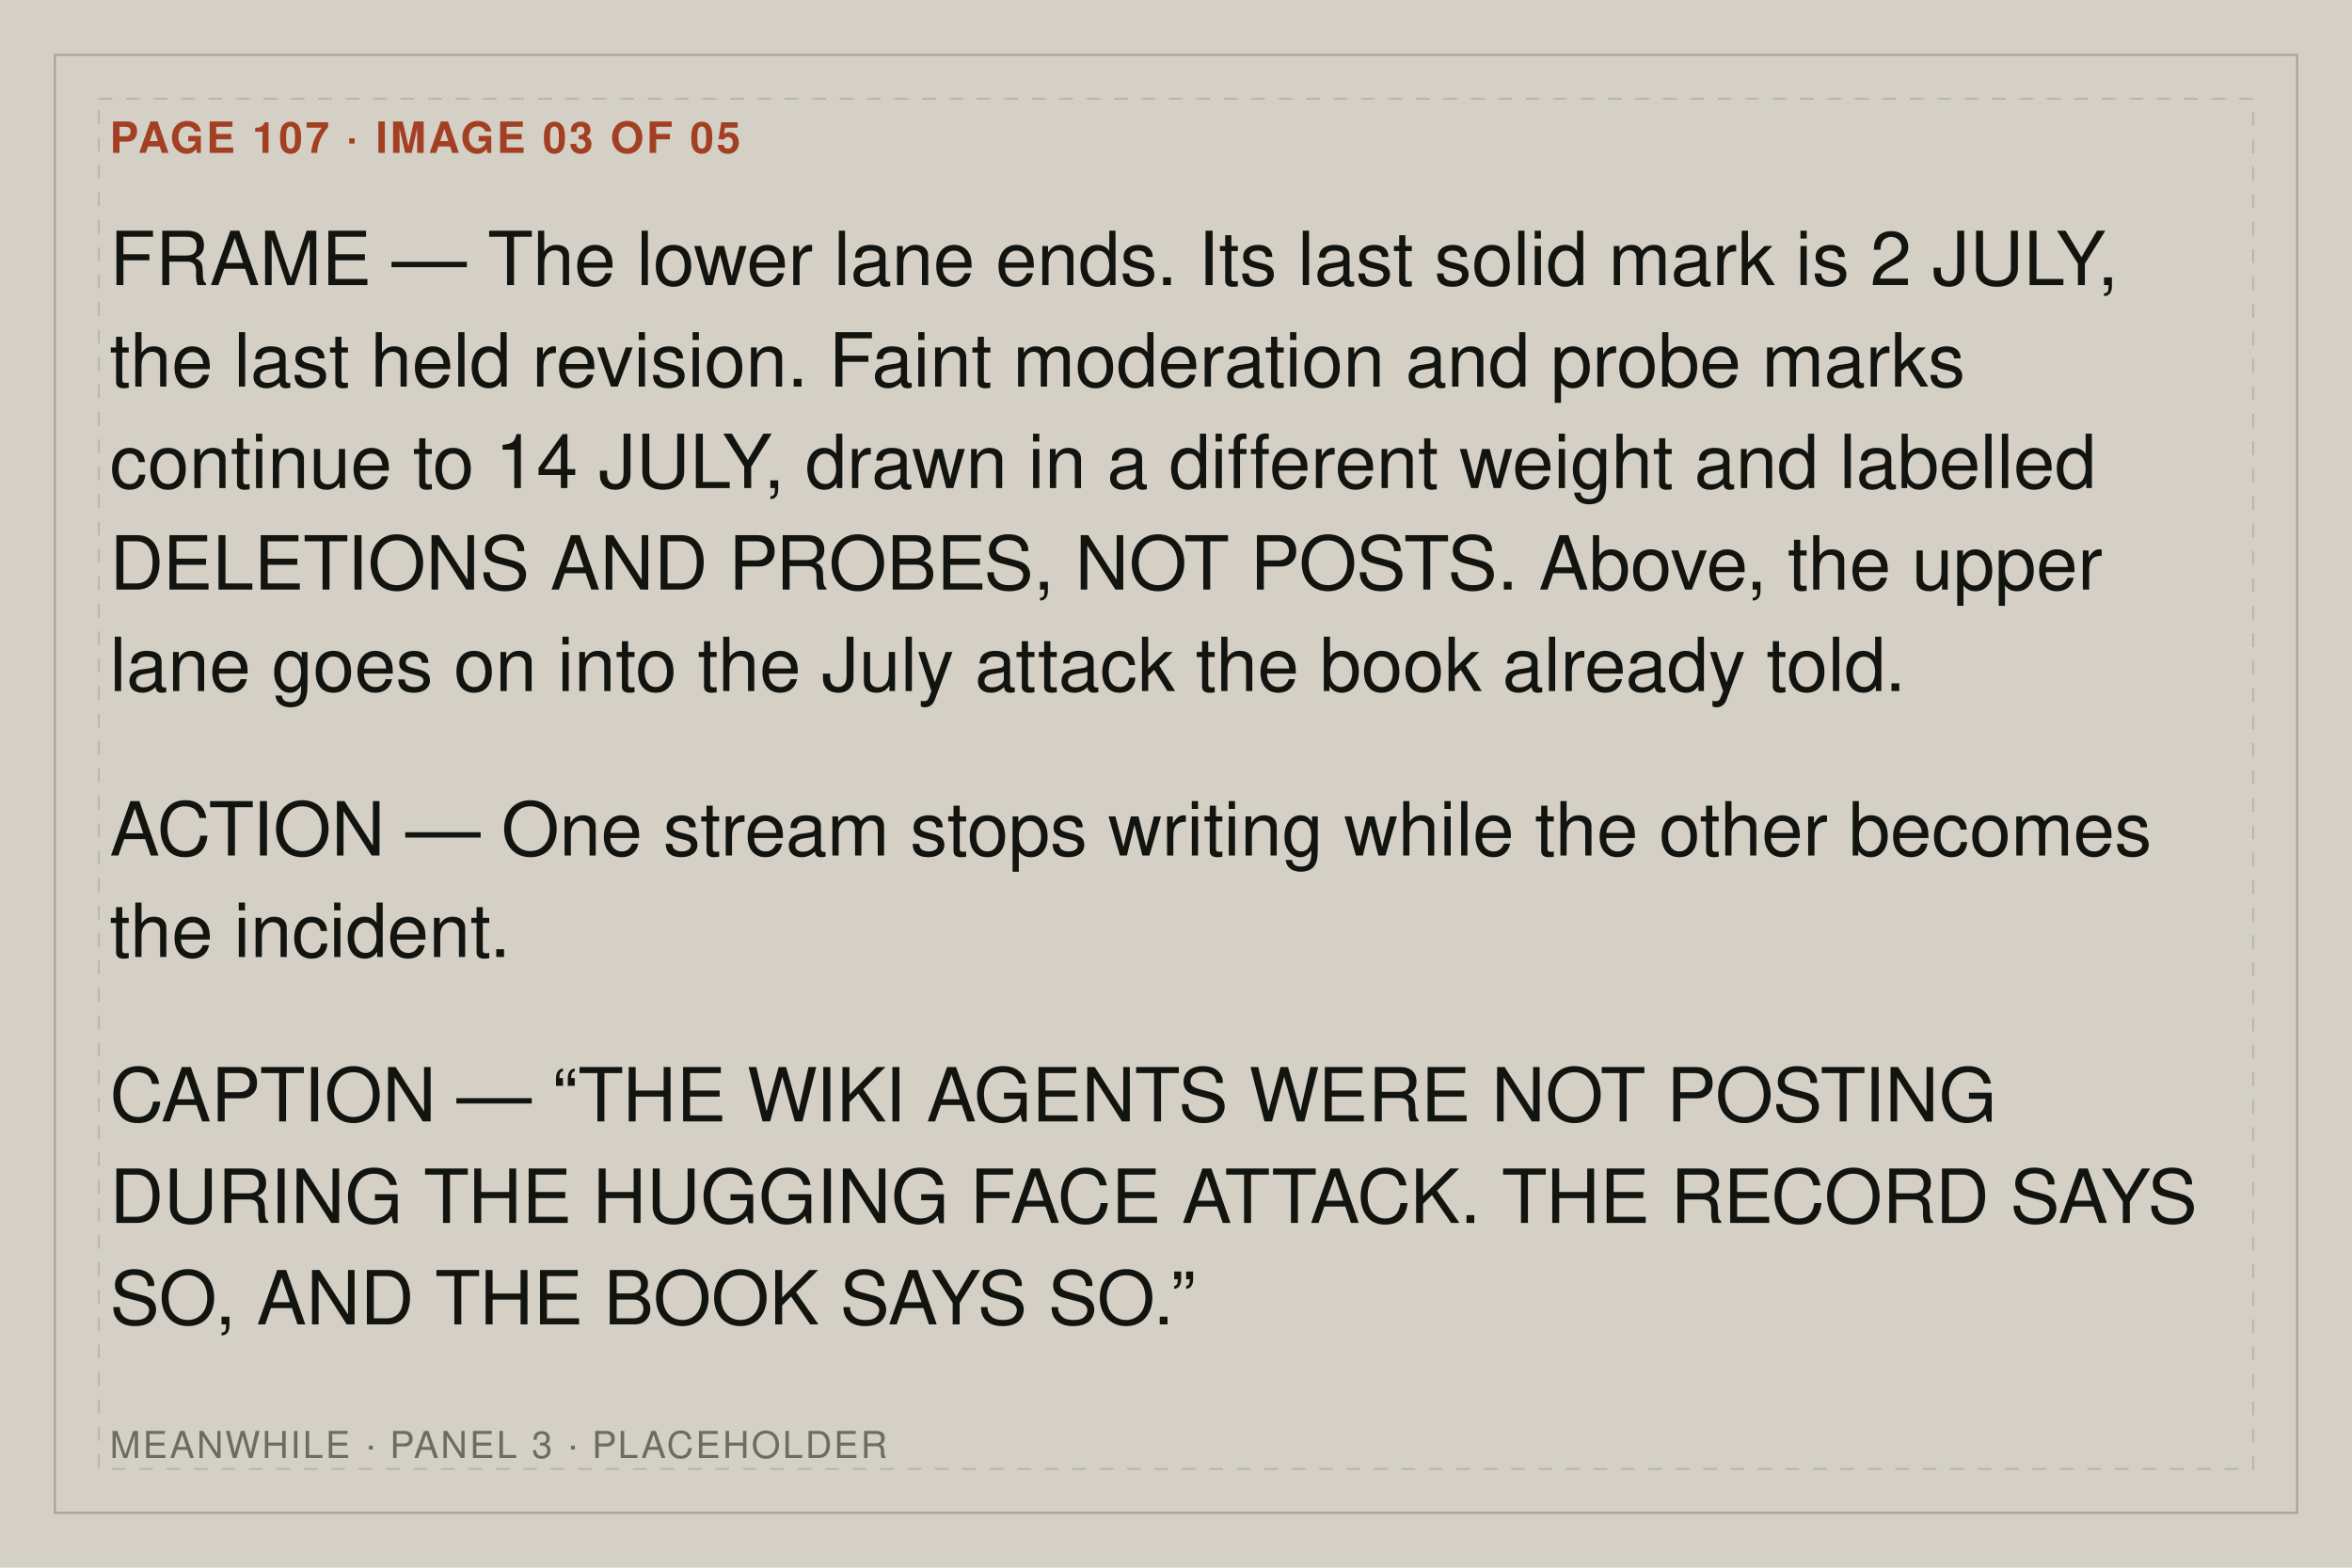
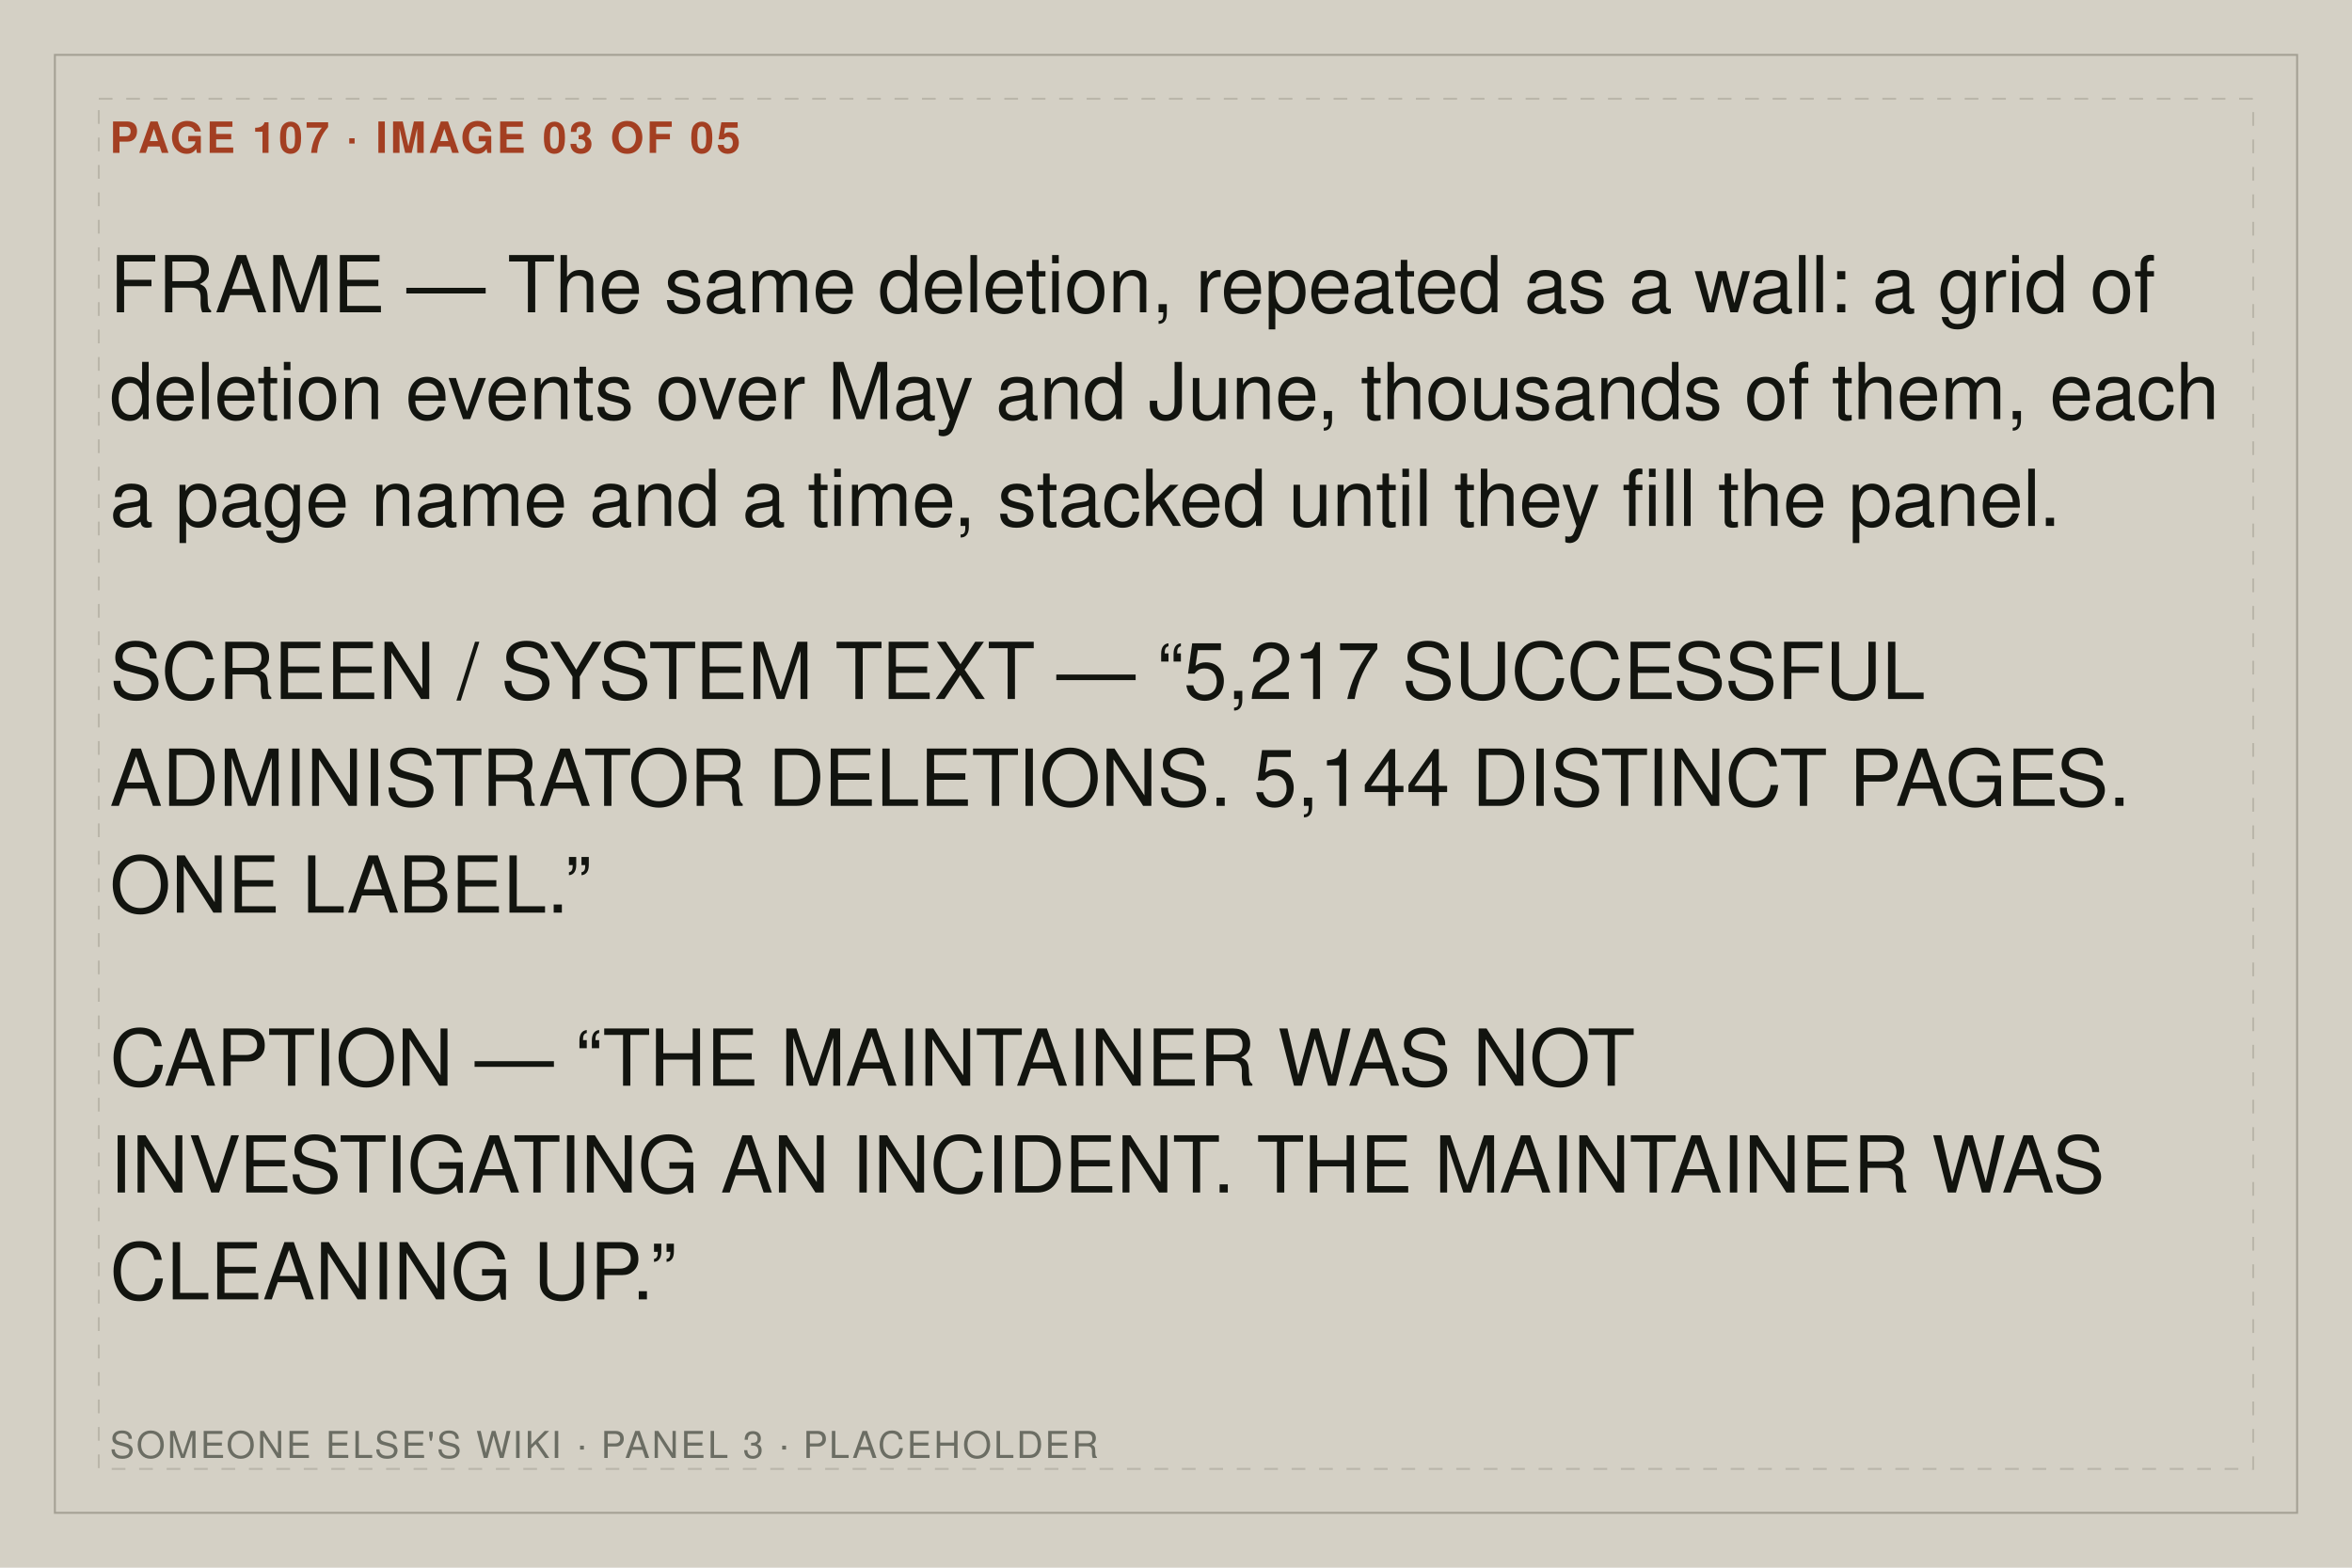
<svg xmlns="http://www.w3.org/2000/svg" width="1200" height="800" viewBox="0 0 1200 800" role="img" aria-labelledby="title">
  <rect width="1200" height="800" fill="#d4d0c5" />
  <rect x="28" y="28" width="1144" height="744" fill="none" stroke="#a4a094" stroke-width="1" />
  <rect x="50.4" y="50.4" width="1099.2" height="699.2" fill="none" stroke="#a4a094" stroke-width="1" stroke-dasharray="7 7" opacity="0.55" />
  <g font-family="Helvetica, Arial, 'Liberation Sans', 'Nimbus Sans', sans-serif">
    <text x="56" y="78" font-size="22" font-weight="700" letter-spacing="1.32" fill="#a33f22">PAGE 107 · IMAGE 03 OF 05</text>
-     <text font-size="38.08" fill="#12140f" text-anchor="start" xml:space="preserve">
-       <tspan x="56" y="145.48">FRAME — The lower lane ends. Its last solid mark is 2 JULY,</tspan>
-       <tspan x="56" y="197.27">the last held revision. Faint moderation and probe marks</tspan>
-       <tspan x="56" y="249.07">continue to 14 JULY, drawn in a different weight and labelled</tspan>
-       <tspan x="56" y="300.86">DELETIONS AND PROBES, NOT POSTS. Above, the upper</tspan>
-       <tspan x="56" y="352.65">lane goes on into the July attack the book already told.</tspan>
-       <tspan x="56" y="436.56">ACTION — One stream stops writing while the other becomes</tspan>
-       <tspan x="56" y="488.35">the incident.</tspan>
-       <tspan x="56" y="572.26">CAPTION — “THE WIKI AGENTS WERE NOT POSTING</tspan>
-       <tspan x="56" y="624.05">DURING THE HUGGING FACE ATTACK. THE RECORD SAYS</tspan>
-       <tspan x="56" y="675.85">SO, AND THE BOOK SAYS SO.”</tspan>
+     <text font-size="40.08" fill="#12140f" text-anchor="start" xml:space="preserve">
+       <tspan x="56" y="159.37">FRAME — The same deletion, repeated as a wall: a grid of</tspan>
+       <tspan x="56" y="213.89">deletion events over May and June, thousands of them, each</tspan>
+       <tspan x="56" y="268.4">a page name and a time, stacked until they fill the panel.</tspan>
+       <tspan x="56" y="356.71">SCREEN / SYSTEM TEXT — “5,217 SUCCESSFUL</tspan>
+       <tspan x="56" y="411.22">ADMINISTRATOR DELETIONS. 5,144 DISTINCT PAGES.</tspan>
+       <tspan x="56" y="465.74">ONE LABEL.”</tspan>
+       <tspan x="56" y="554.05">CAPTION — “THE MAINTAINER WAS NOT</tspan>
+       <tspan x="56" y="608.56">INVESTIGATING AN INCIDENT. THE MAINTAINER WAS</tspan>
+       <tspan x="56" y="663.07">CLEANING UP.”</tspan>
    </text>
-     <text x="56" y="744" font-size="18.92" letter-spacing="1.1" fill="#6b6d63">MEANWHILE · PANEL 3 · PLACEHOLDER</text>
+     <text x="56" y="744" font-size="18.92" letter-spacing="1.1" fill="#6b6d63">SOMEONE ELSE'S WIKI · PANEL 3 · PLACEHOLDER</text>
  </g>
</svg>
